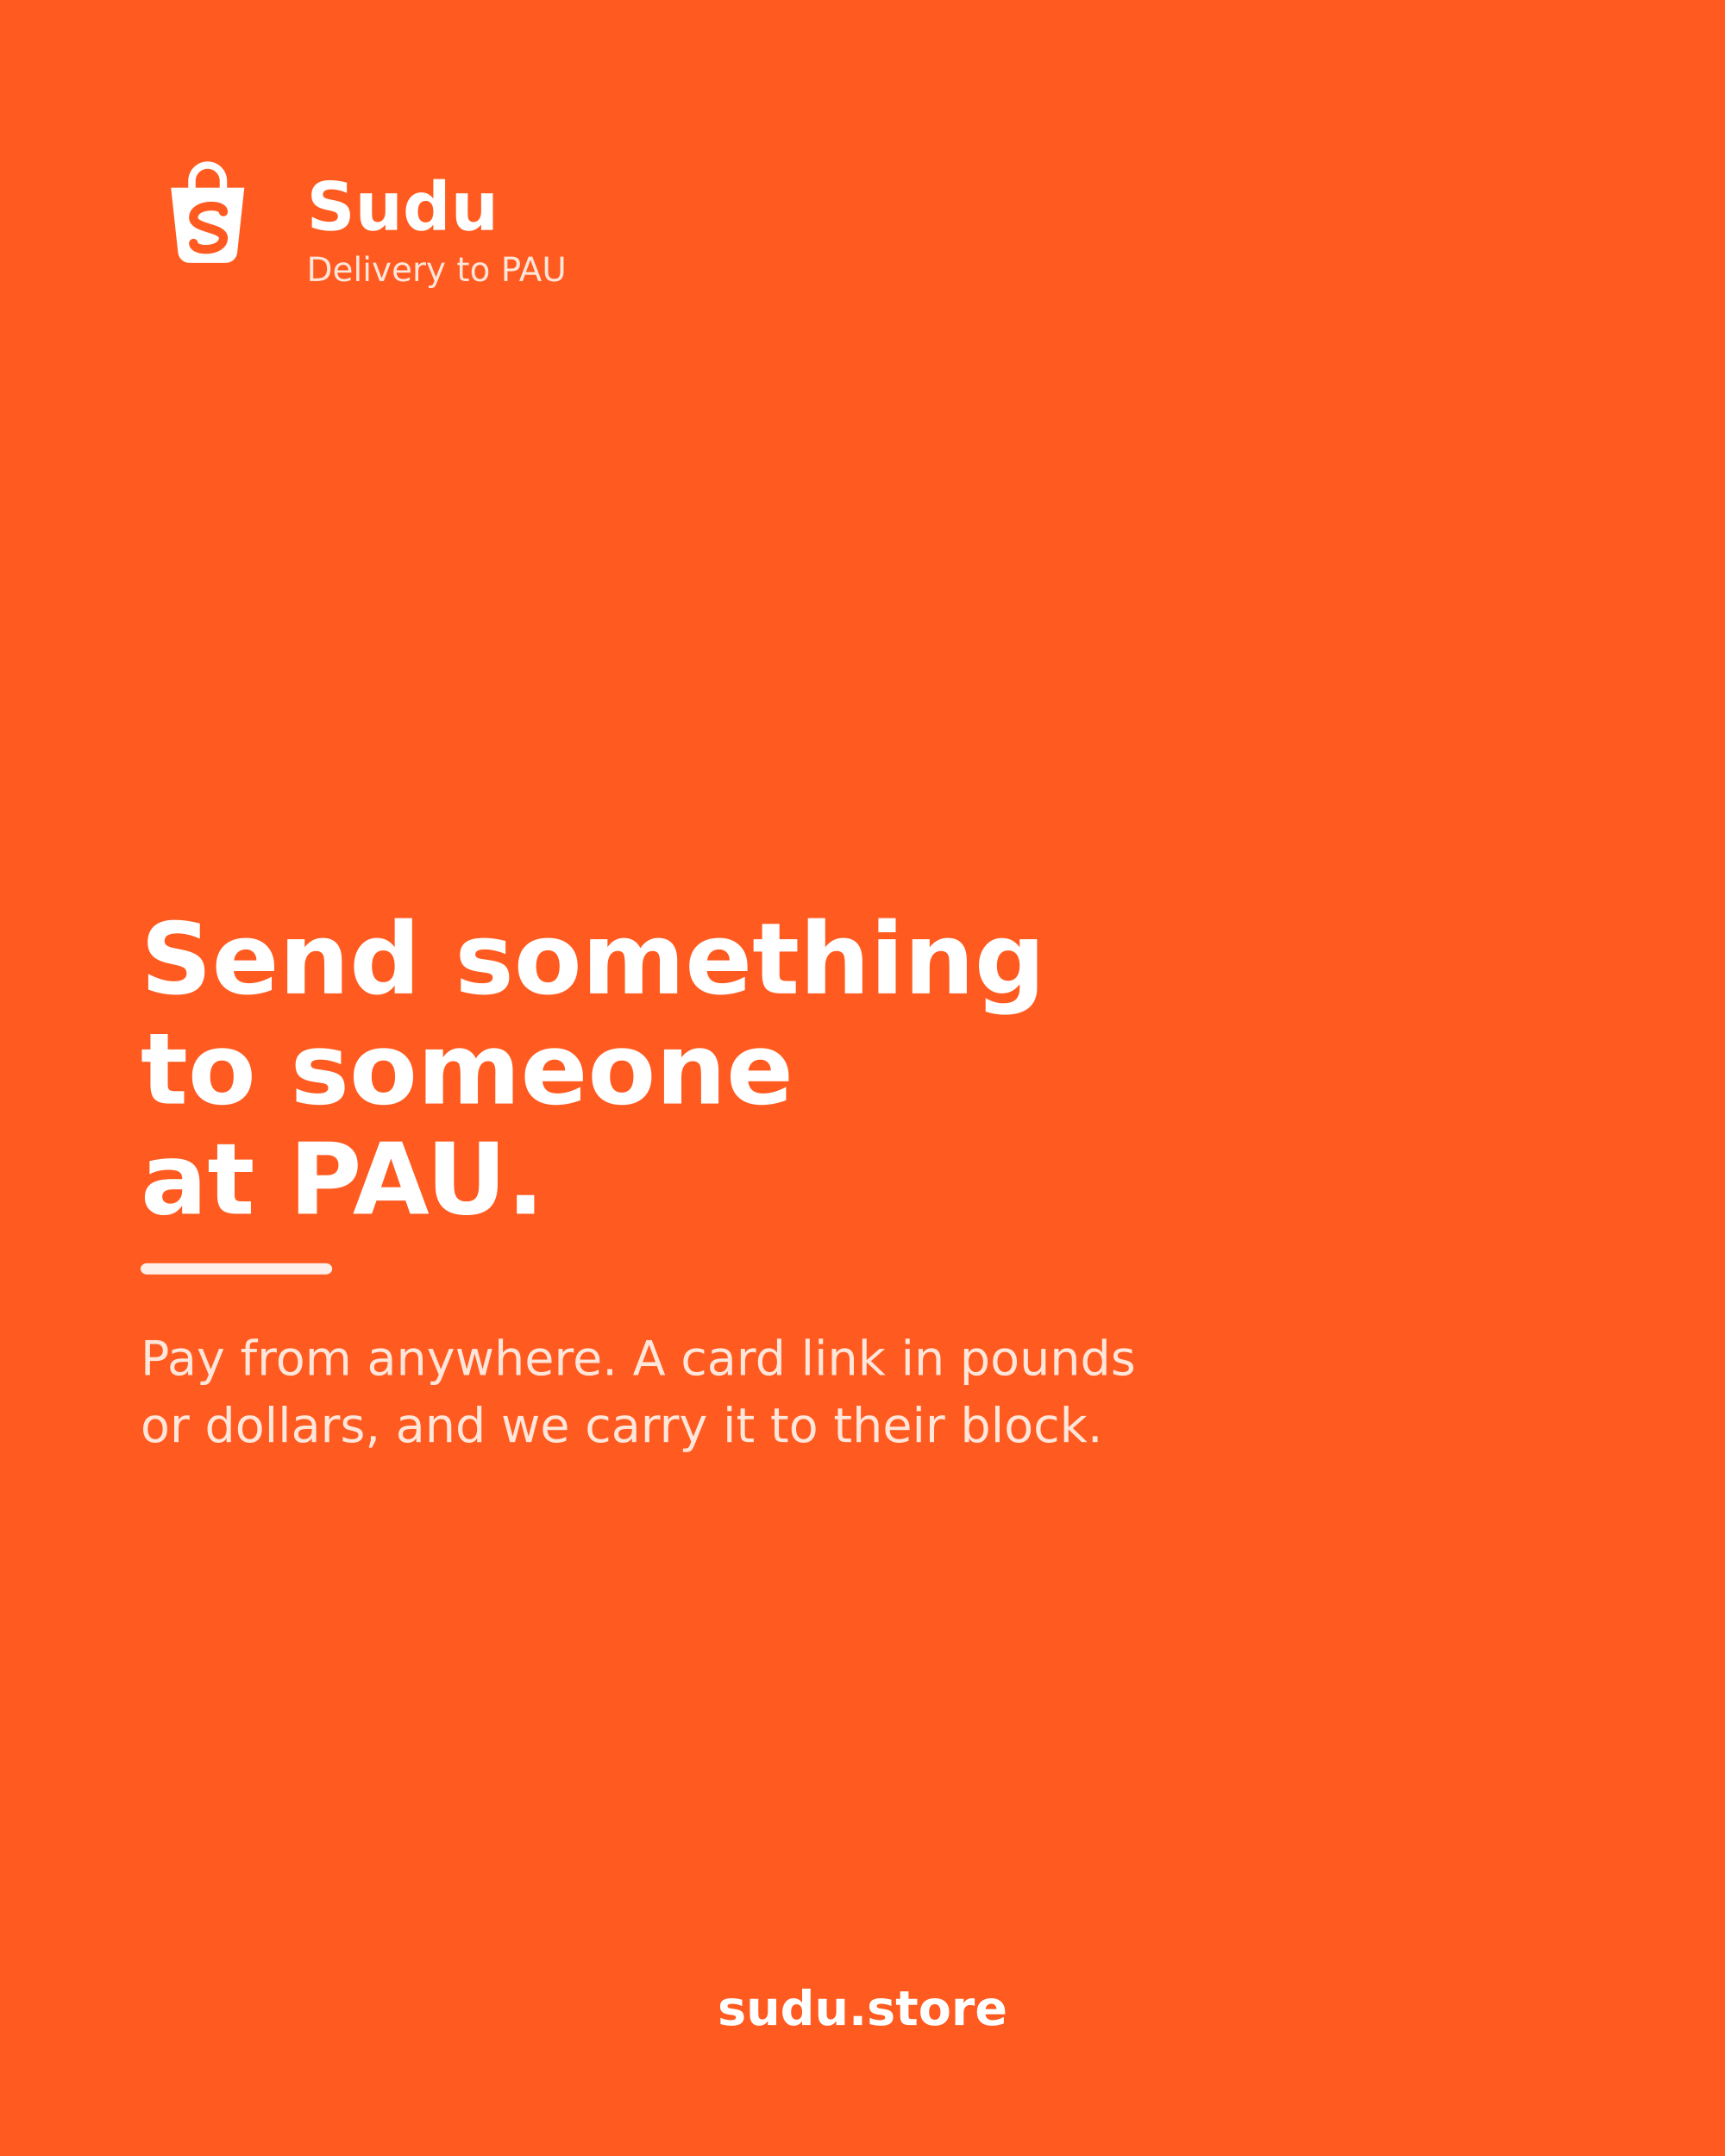
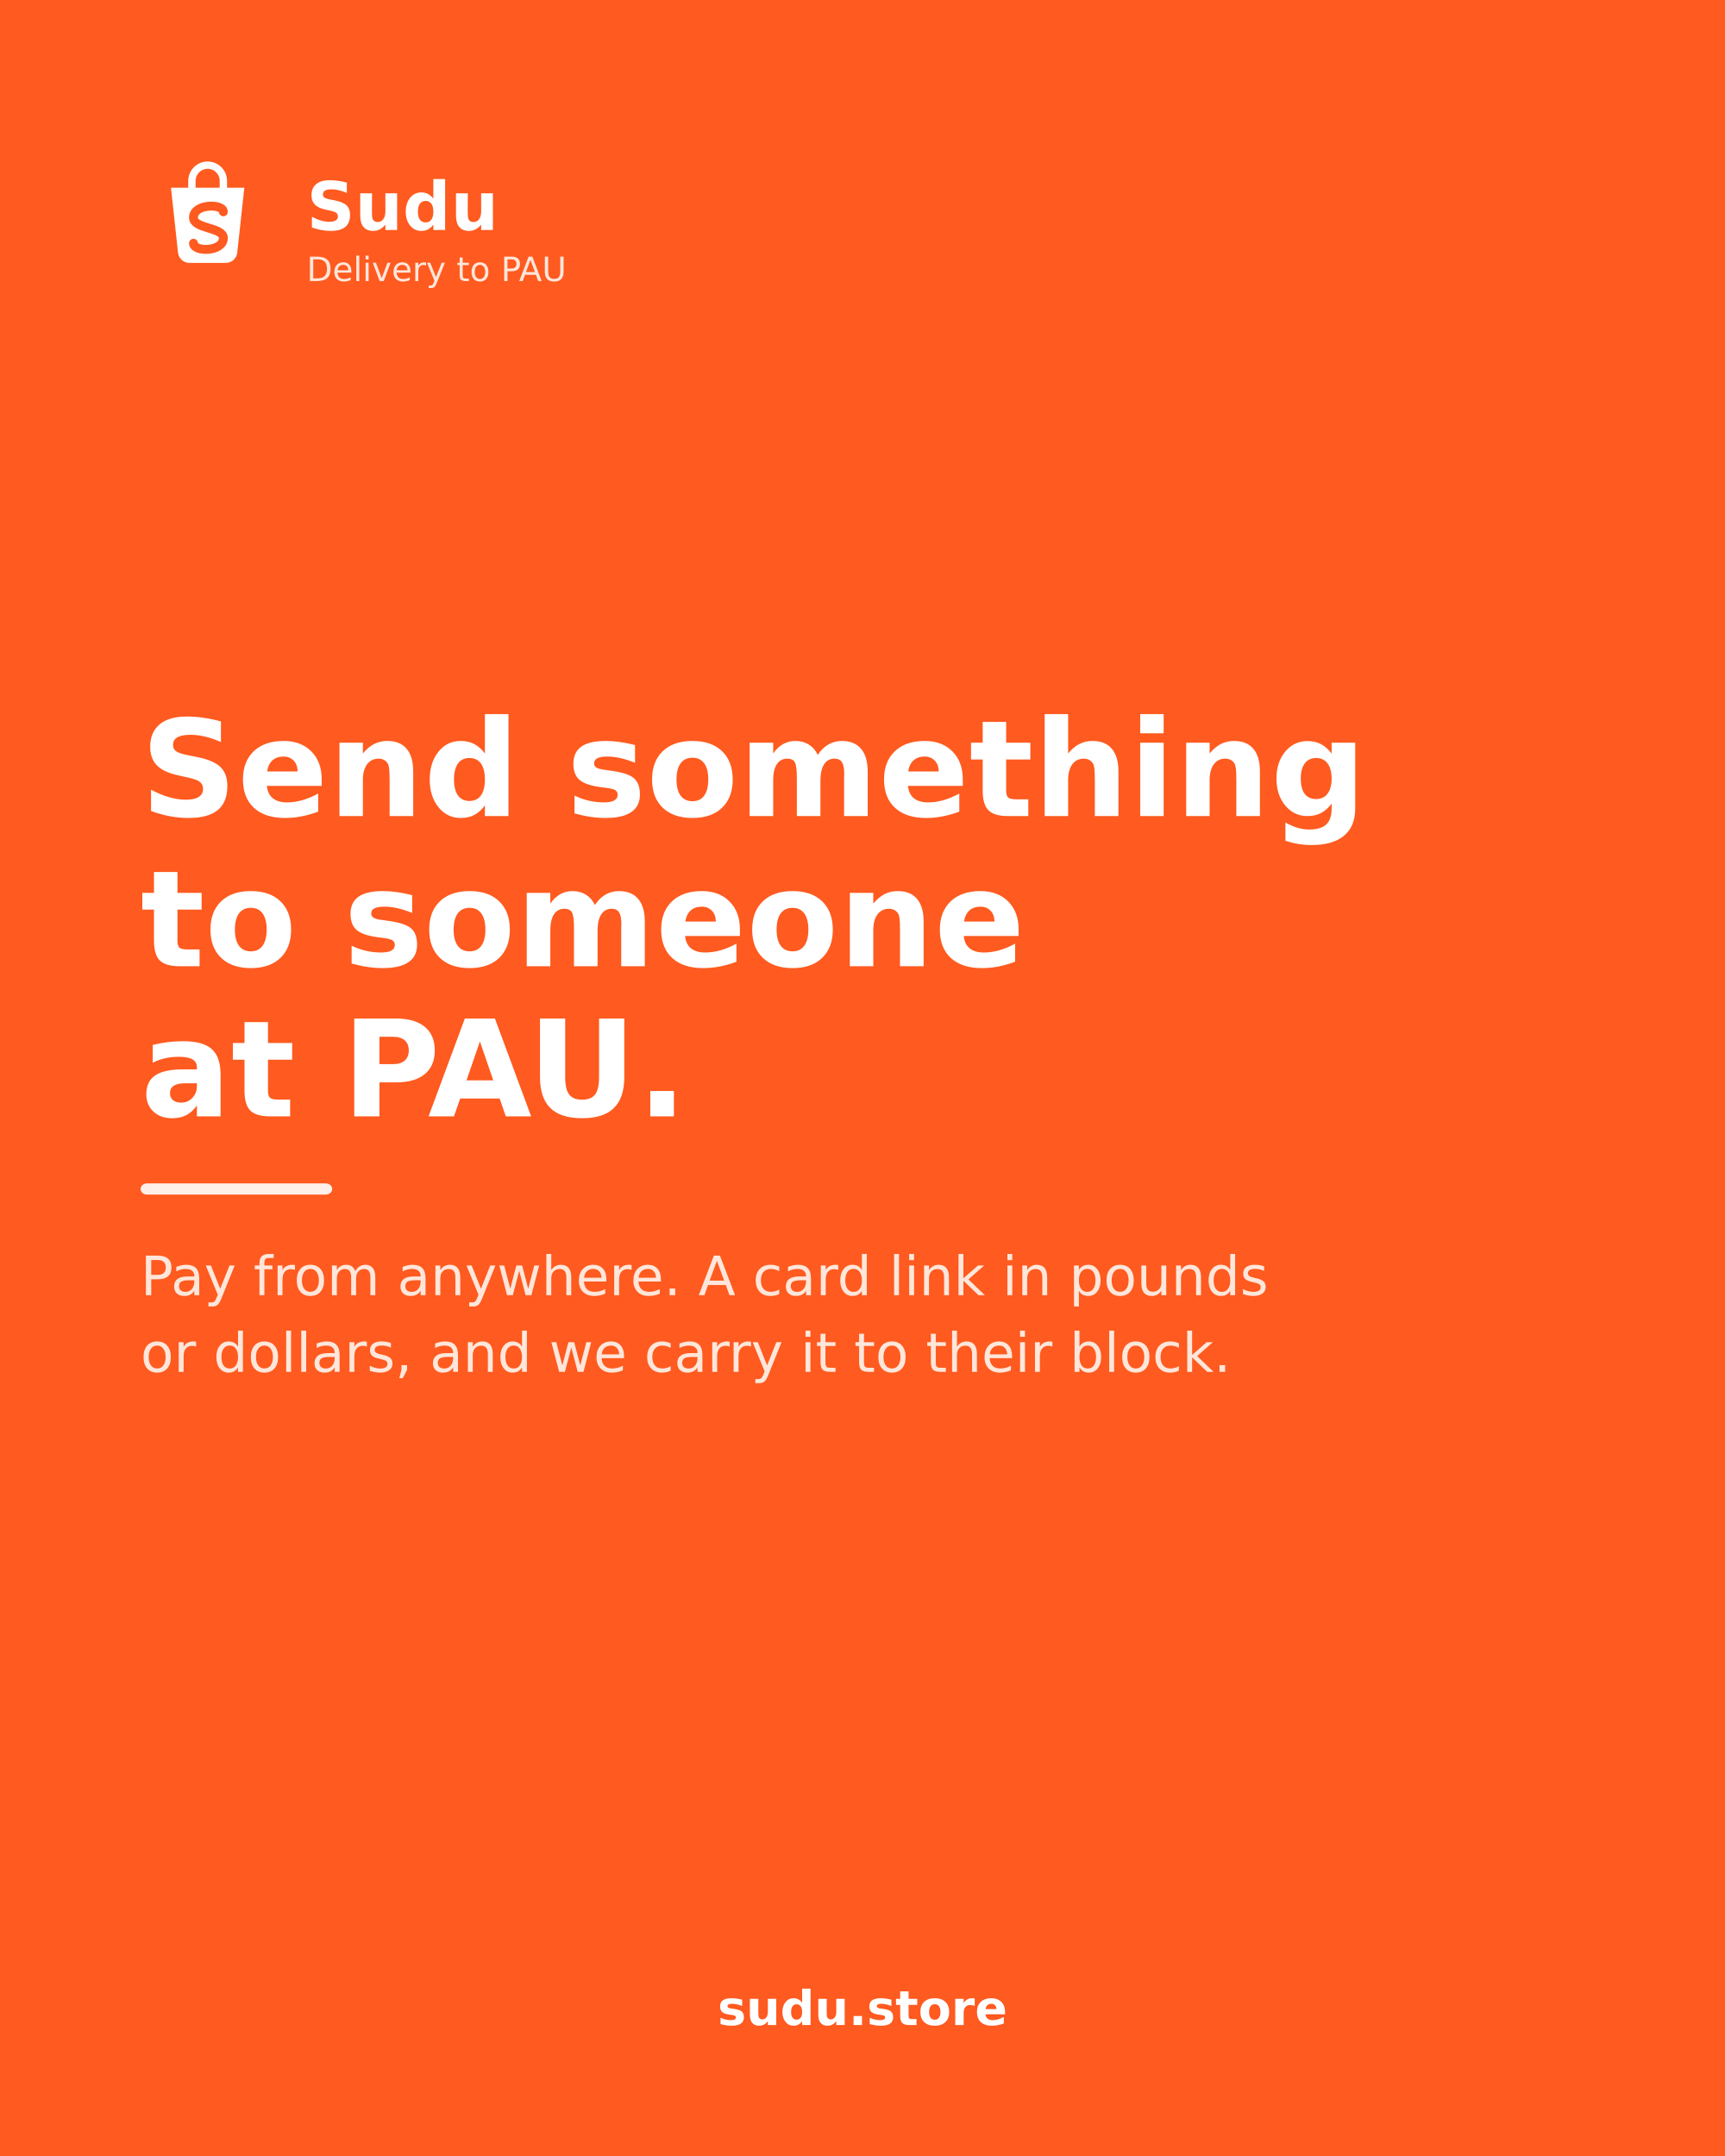
<svg xmlns="http://www.w3.org/2000/svg" width="1080" height="1350" viewBox="0 0 1080 1350">
  <rect width="1080" height="1350" fill="#ff5a1f" />
  <g transform="translate(88 88) scale(0.1640625)">
    <rect width="512" height="512" rx="116" fill="#ff5a1f" />
    <path d="M116 180h280l-27 248a44 44 0 0 1-44 39H187a44 44 0 0 1-44-39z" fill="#ffffff" />
    <path d="M196 180v-26a60 60 0 0 1 120 0v26" fill="none" stroke="#ffffff" stroke-width="28" stroke-linecap="round" />
    <path d="M316 272C316 240 202 240 202 294C202 338 316 330 316 372C316 426 202 426 202 392" fill="none" stroke="#ff5a1f" stroke-width="34" stroke-linecap="round" />
  </g>
  <text x="192" y="144" font-family="DejaVu Sans" font-size="42" font-weight="bold" fill="#ffffff" text-anchor="start">Sudu</text>
  <text x="192" y="176" font-family="DejaVu Sans" font-size="21" font-weight="normal" fill="#ffe6da" text-anchor="start">Delivery to PAU</text>
-   <text x="88" y="622" font-family="DejaVu Sans" font-size="62" font-weight="bold" fill="#ffffff" text-anchor="start">Send something</text>
-   <text x="88" y="691" font-family="DejaVu Sans" font-size="62" font-weight="bold" fill="#ffffff" text-anchor="start">to someone</text>
-   <text x="88" y="760" font-family="DejaVu Sans" font-size="62" font-weight="bold" fill="#ffffff" text-anchor="start">at PAU.</text>
-   <rect x="88" y="791" width="120" height="7" rx="4" fill="#ffffff" opacity="0.9" />
-   <text x="88" y="861" font-family="DejaVu Sans" font-size="30" font-weight="normal" fill="#ffe6da" text-anchor="start">Pay from anywhere. A card link in pounds</text>
-   <text x="88" y="903" font-family="DejaVu Sans" font-size="30" font-weight="normal" fill="#ffe6da" text-anchor="start">or dollars, and we carry it to their block.</text>
+   <text x="88" y="511" font-family="DejaVu Sans" font-size="84" font-weight="bold" fill="#ffffff" text-anchor="start">Send something</text>
+   <text x="88" y="605" font-family="DejaVu Sans" font-size="84" font-weight="bold" fill="#ffffff" text-anchor="start">to someone</text>
+   <text x="88" y="699" font-family="DejaVu Sans" font-size="84" font-weight="bold" fill="#ffffff" text-anchor="start">at PAU.</text>
+   <rect x="88" y="741" width="120" height="7" rx="4" fill="#ffffff" opacity="0.9" />
+   <text x="88" y="811" font-family="DejaVu Sans" font-size="34" font-weight="normal" fill="#ffe6da" text-anchor="start">Pay from anywhere. A card link in pounds</text>
+   <text x="88" y="859" font-family="DejaVu Sans" font-size="34" font-weight="normal" fill="#ffe6da" text-anchor="start">or dollars, and we carry it to their block.</text>
  <text x="540" y="1268" font-family="DejaVu Sans" font-size="30" font-weight="bold" fill="#ffffff" text-anchor="middle">sudu.store</text>
</svg>
